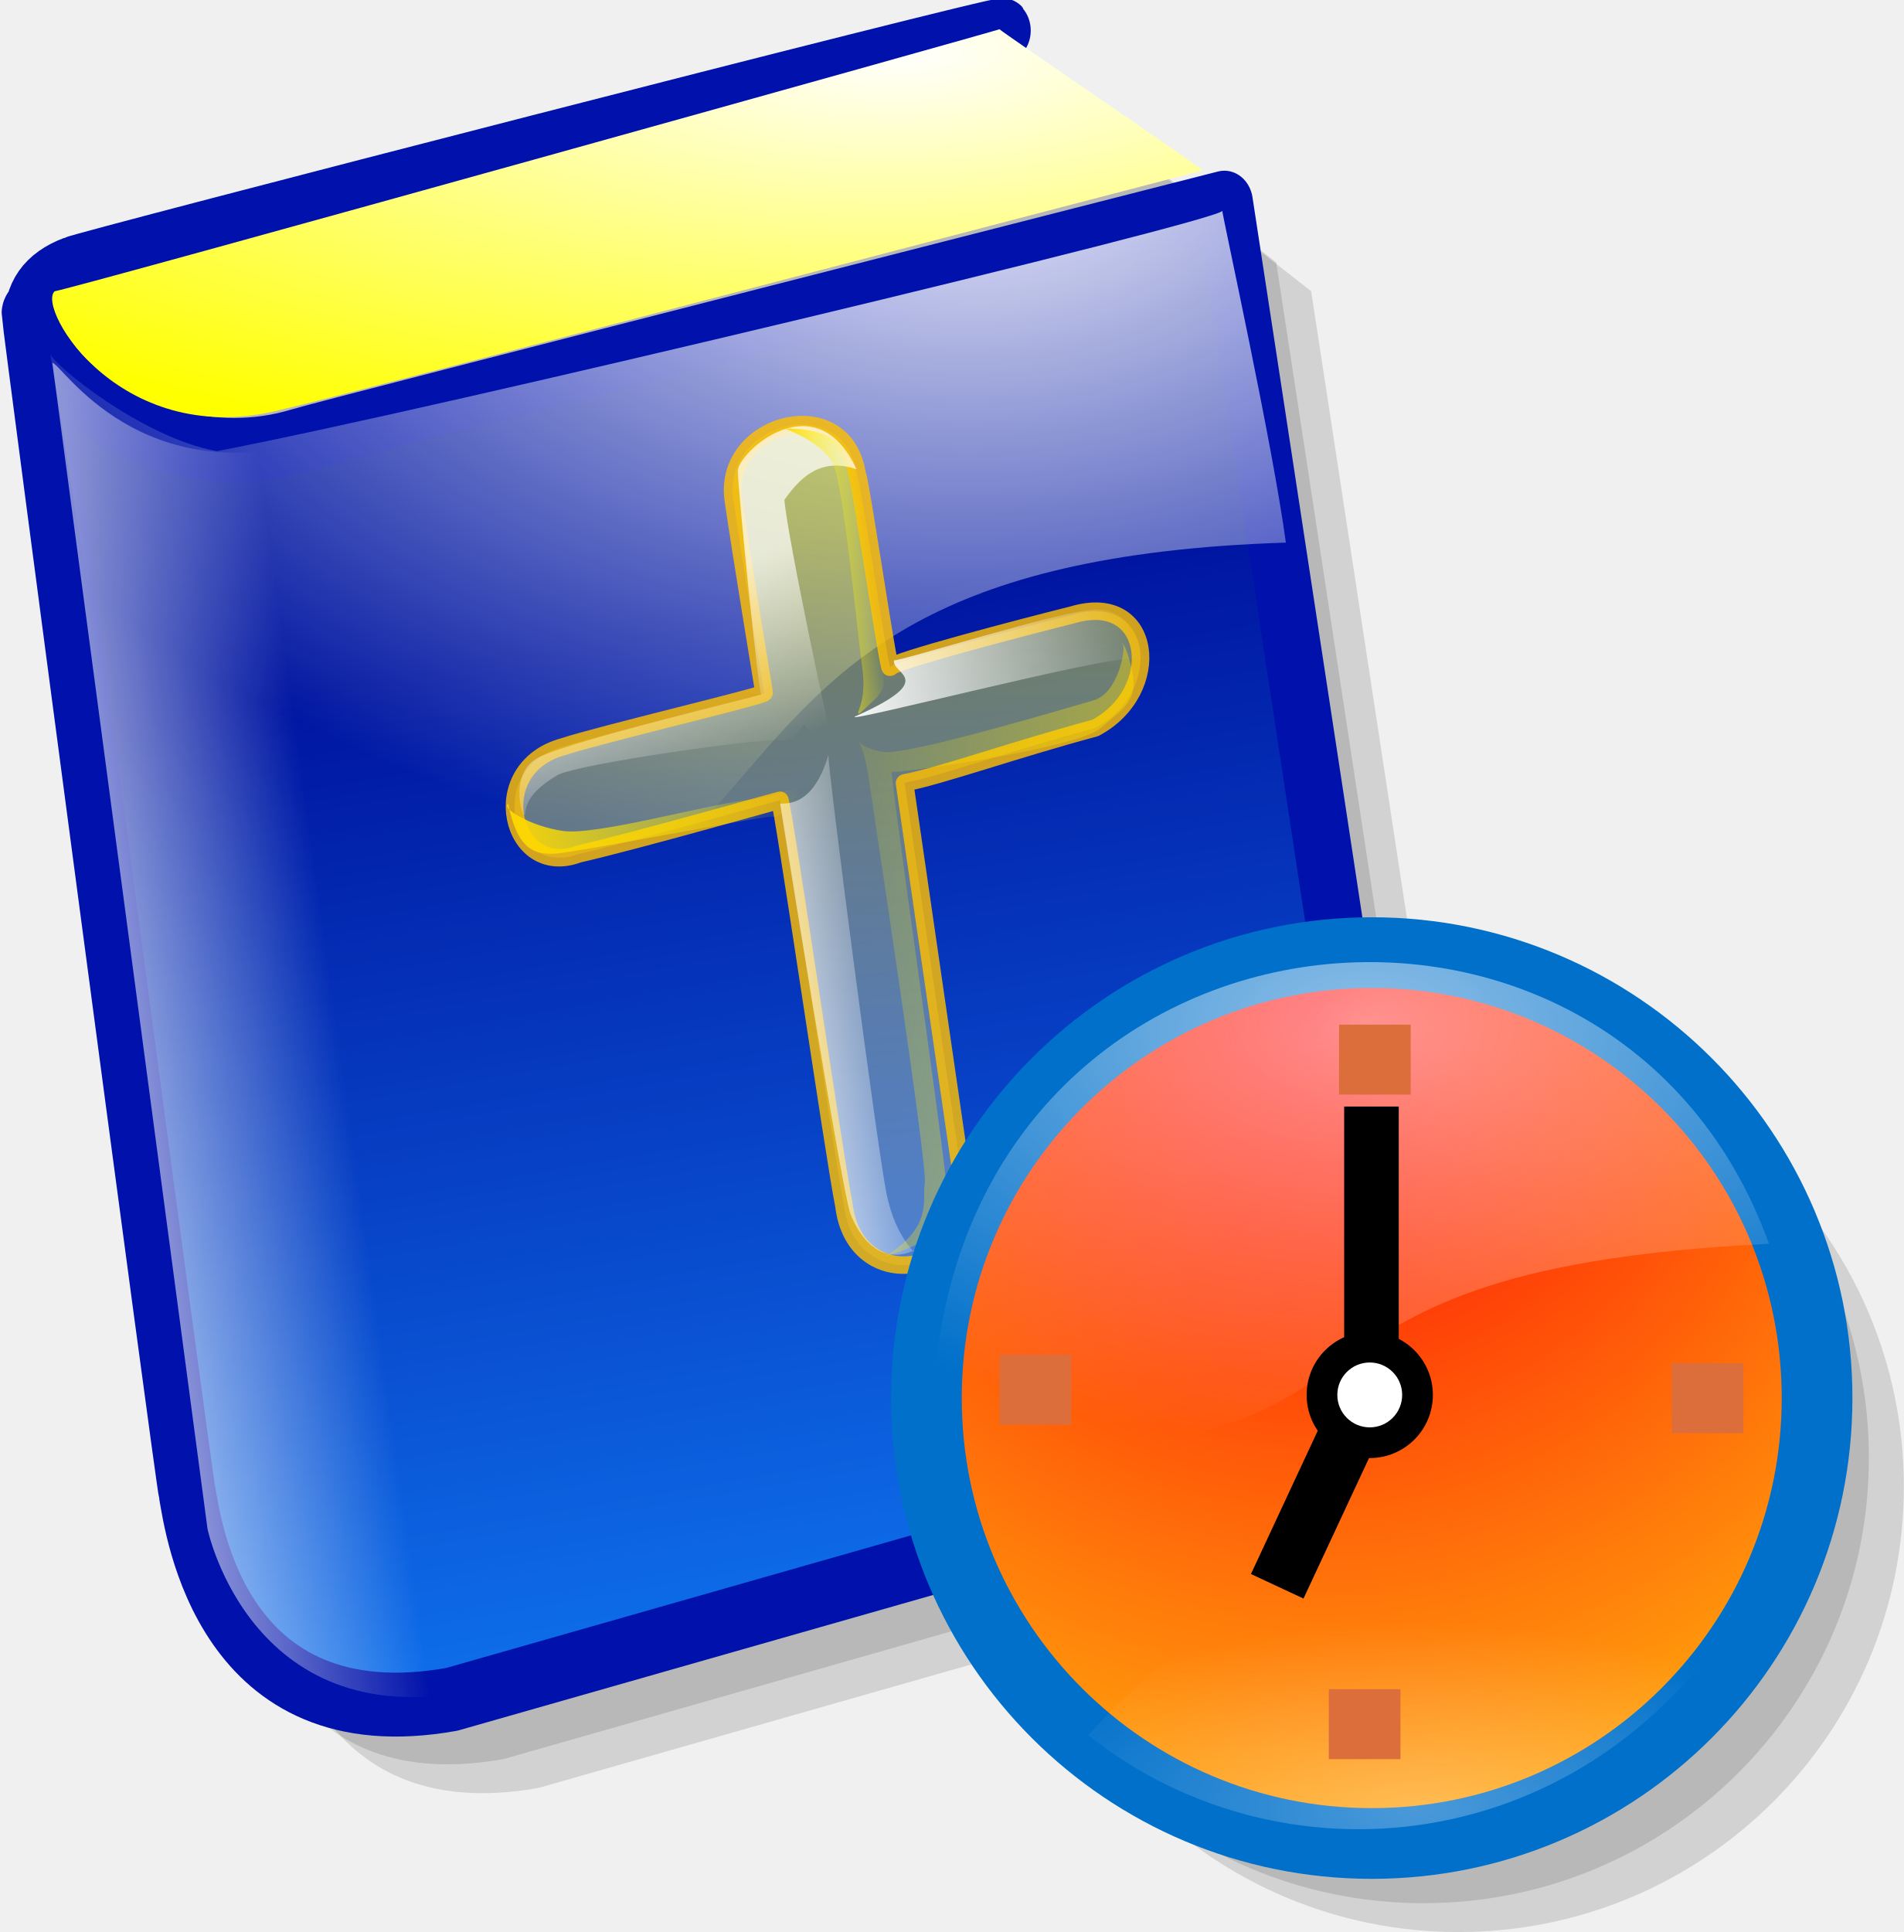
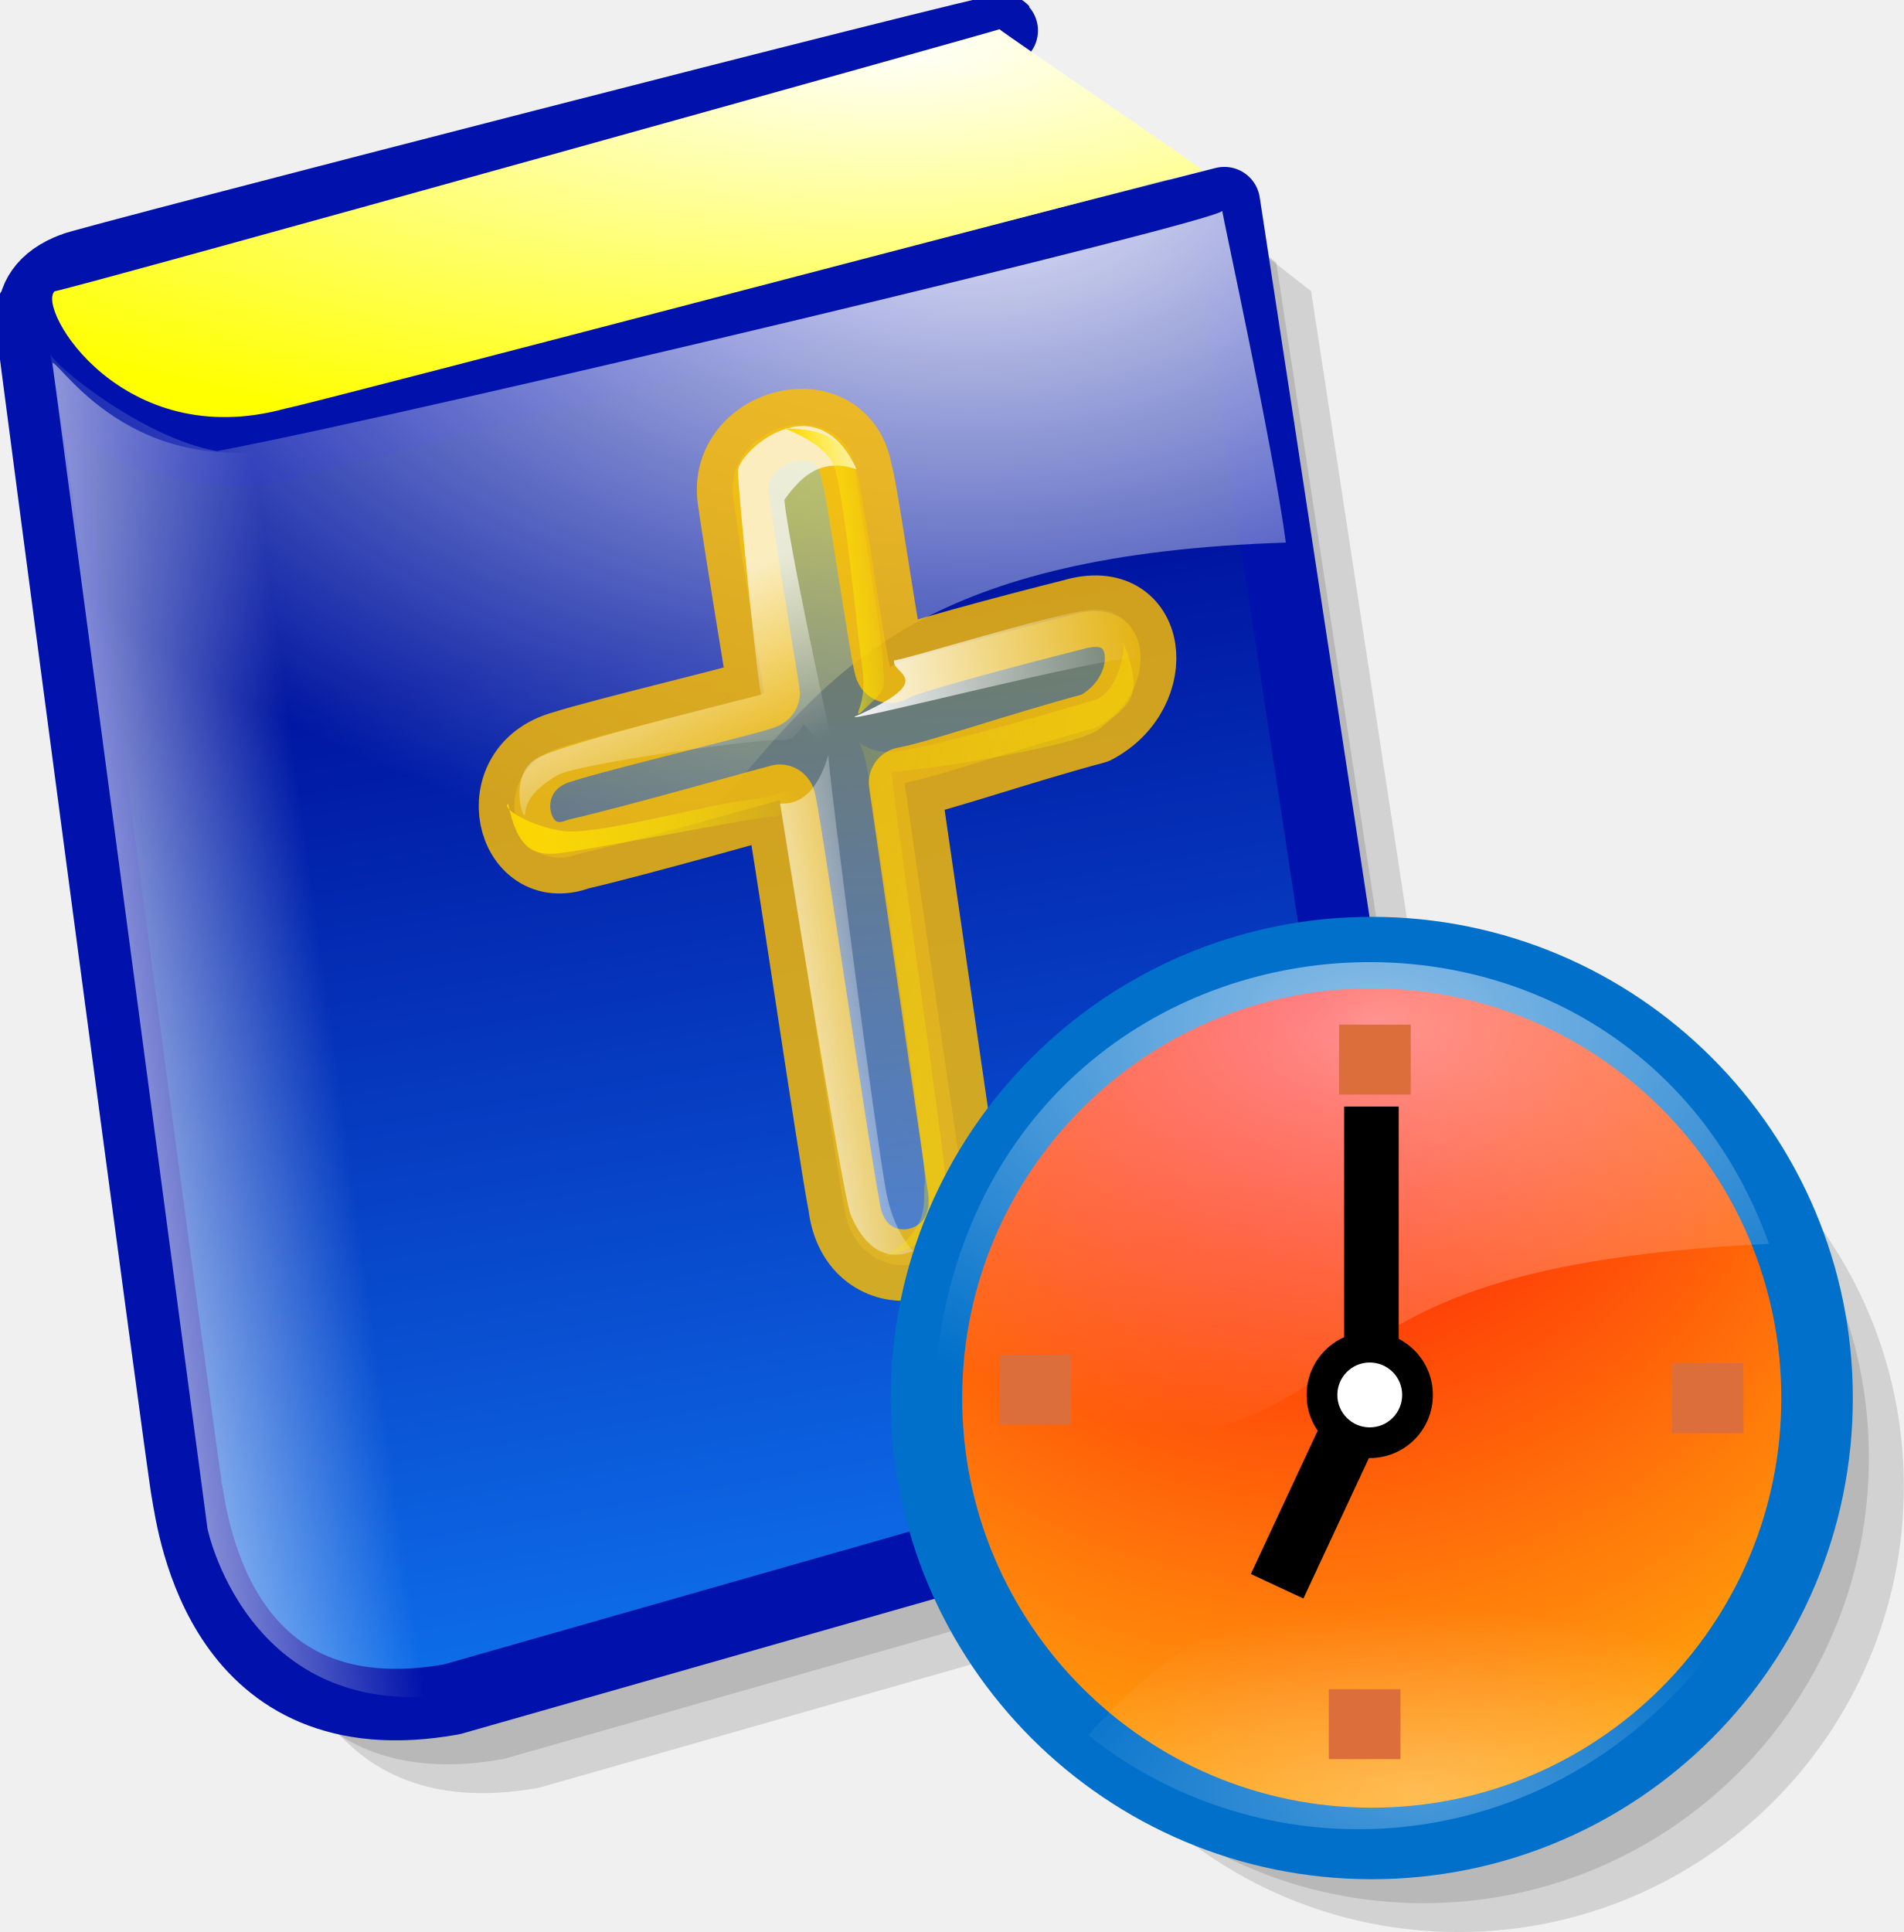
- <svg xmlns="http://www.w3.org/2000/svg" width="53.243" version="1.0" height="54.025" baseProfile="tiny" id="svg6292">
-   <defs id="defs6294">
-     <linearGradient id="linearGradient115">
-       <stop offset="0" style="stop-color:#ffffff;stop-opacity:0.471;" id="stop116" />
-       <stop offset="1" style="stop-color:#ffffff;stop-opacity:0;" id="stop117" />
-     </linearGradient>
-     <radialGradient fx="226.249" fy="791.978" cx="226.249" cy="791.978" gradientTransform="scale(1.533972,0.6519025)" id="radialGradient460" r="149.545" gradientUnits="userSpaceOnUse">
-       <stop offset="0" style="stop-color:#ffffff;stop-opacity:0.471;" id="stop116" />
-       <stop offset="1" style="stop-color:#ffffff;stop-opacity:0;" id="stop117" />
-     </radialGradient>
-     <linearGradient id="linearGradient107">
-       <stop offset="0" style="stop-color:#ffffff;stop-opacity:1;" id="stop108" />
-       <stop offset="1" style="stop-color:#ffffff;stop-opacity:0;" id="stop109" />
-     </linearGradient>
-     <radialGradient fx="245.249" fy="135.335" cx="245.249" cy="135.335" gradientTransform="scale(1.303415,0.7672151)" id="radialGradient110" r="287.967" gradientUnits="userSpaceOnUse">
-       <stop offset="0" style="stop-color:#ffffff;stop-opacity:1;" id="stop108" />
-       <stop offset="1" style="stop-color:#ffffff;stop-opacity:0;" id="stop109" />
-     </radialGradient>
-     <linearGradient id="linearGradient119">
-       <stop offset="0" style="stop-color:#ff0005;stop-opacity:1;" id="stop120" />
-       <stop offset="1" style="stop-color:#ffa50c;stop-opacity:1;" id="stop121" />
-     </linearGradient>
-     <radialGradient fx="289.5" fy="97.412" cx="289.5" cy="97.412" id="radialGradient459" r="432.913" gradientUnits="userSpaceOnUse">
-       <stop offset="0" style="stop-color:#ff0005;stop-opacity:1;" id="stop120" />
-       <stop offset="1" style="stop-color:#ffa50c;stop-opacity:1;" id="stop121" />
-     </radialGradient>
-     <linearGradient gradientTransform="scale(0.4664308,2.143941)" id="linearGradient191" y1="34.641" x1="587.669" y2="34.641" x2="634.463" gradientUnits="userSpaceOnUse">
-       <stop offset="0" style="stop-color:#ffd800;stop-opacity:0.945;" id="stop187" />
-       <stop offset="1" style="stop-color:#ffff00;stop-opacity:0;" id="stop188" />
-     </linearGradient>
-     <linearGradient gradientTransform="scale(2.176942,0.45936)" id="linearGradient185" y1="302.431" x1="76.066" y2="302.431" x2="121.144" gradientUnits="userSpaceOnUse">
-       <stop offset="0" style="stop-color:#ffd800;stop-opacity:0.945;" id="stop187" />
-       <stop offset="1" style="stop-color:#ffff00;stop-opacity:0;" id="stop188" />
-     </linearGradient>
-     <linearGradient id="linearGradient186">
-       <stop offset="0" style="stop-color:#ffd800;stop-opacity:0.945;" id="stop187" />
-       <stop offset="1" style="stop-color:#ffff00;stop-opacity:0;" id="stop188" />
-     </linearGradient>
-     <linearGradient gradientTransform="scale(0.7605544,1.31483)" id="linearGradient184" y1="205.112" x1="481.63" y2="100.254" x2="331.172" gradientUnits="userSpaceOnUse">
-       <stop offset="0" style="stop-color:#ffd800;stop-opacity:0.945;" id="stop187" />
-       <stop offset="1" style="stop-color:#ffff00;stop-opacity:0;" id="stop188" />
-     </linearGradient>
-     <linearGradient gradientTransform="scale(0.3922365,2.549482)" id="linearGradient182" y1="104.073" x1="588.725" y2="83.097" x2="743.795" gradientUnits="userSpaceOnUse">
-       <stop offset="0" style="stop-color:#ffffff;stop-opacity:0.945;" id="stop166" />
-       <stop offset="1" style="stop-color:#ffffff;stop-opacity:0;" id="stop167" />
-     </linearGradient>
-     <linearGradient gradientTransform="scale(2.140043,0.4672804)" id="linearGradient180" y1="247.666" x1="132.34" y2="247.666" x2="178.985" gradientUnits="userSpaceOnUse">
-       <stop offset="0" style="stop-color:#ffffff;stop-opacity:0.945;" id="stop166" />
-       <stop offset="1" style="stop-color:#ffffff;stop-opacity:0;" id="stop167" />
-     </linearGradient>
-     <linearGradient gradientTransform="scale(1.060374,0.9430632)" id="linearGradient171" y1="74.101" x1="218.21" y2="137.247" x2="237.867" gradientUnits="userSpaceOnUse">
-       <stop offset="0" style="stop-color:#ffffff;stop-opacity:0.945;" id="stop166" />
-       <stop offset="1" style="stop-color:#ffffff;stop-opacity:0;" id="stop167" />
-     </linearGradient>
-     <linearGradient id="linearGradient357">
-       <stop offset="0" style="stop-color:#ffff00;stop-opacity:0.855;" id="stop358" />
-       <stop offset="1" style="stop-color:#ffffc8;stop-opacity:0.514;" id="stop359" />
-     </linearGradient>
-     <linearGradient gradientTransform="scale(0.8669845,1.153423)" id="linearGradient356" y1="112.621" x1="339.618" y2="322.095" x2="310.798" gradientUnits="userSpaceOnUse">
-       <stop offset="0" style="stop-color:#ffff00;stop-opacity:0.855;" id="stop358" />
-       <stop offset="1" style="stop-color:#ffffc8;stop-opacity:0.514;" id="stop359" />
-     </linearGradient>
-     <linearGradient gradientTransform="scale(0.5677477,1.761346)" id="linearGradient159" y1="160.717" x1="293.828" y2="114.585" x2="401.177" gradientUnits="userSpaceOnUse">
-       <stop offset="0" style="stop-color:#ffffff;stop-opacity:0.945;" id="stop166" />
-       <stop offset="1" style="stop-color:#ffffff;stop-opacity:0;" id="stop167" />
-     </linearGradient>
-     <linearGradient id="linearGradient165">
-       <stop offset="0" style="stop-color:#ffffff;stop-opacity:0.945;" id="stop166" />
-       <stop offset="1" style="stop-color:#ffffff;stop-opacity:0;" id="stop167" />
-     </linearGradient>
-     <radialGradient fx="301.426" fy="156.294" cx="301.426" cy="156.294" gradientTransform="scale(1.294083,0.7727478)" id="radialGradient164" r="192.465" gradientUnits="userSpaceOnUse">
-       <stop offset="0" style="stop-color:#ffffff;stop-opacity:0.945;" id="stop166" />
-       <stop offset="1" style="stop-color:#ffffff;stop-opacity:0;" id="stop167" />
-     </radialGradient>
-     <linearGradient id="linearGradient160">
-       <stop offset="0" style="stop-color:#ffffff;stop-opacity:1;" id="stop161" />
-       <stop offset="1" style="stop-color:#ffff00;stop-opacity:1;" id="stop162" />
-     </linearGradient>
-     <radialGradient fx="236.028" fy="192.582" cx="236.028" cy="192.582" gradientTransform="scale(1.822971,0.548555)" id="radialGradient118" r="198.189" gradientUnits="userSpaceOnUse">
-       <stop offset="0" style="stop-color:#ffffff;stop-opacity:1;" id="stop161" />
-       <stop offset="1" style="stop-color:#ffff00;stop-opacity:1;" id="stop162" />
-     </radialGradient>
-     <linearGradient id="linearGradient156">
-       <stop offset="0" style="stop-color:#0015a1;stop-opacity:1;" id="stop157" />
-       <stop offset="1" style="stop-color:#0e6eea;stop-opacity:1;" id="stop158" />
-     </linearGradient>
-     <linearGradient gradientTransform="scale(0.9620497,1.039447)" id="linearGradient155" y1="237.527" x1="428.362" y2="485.447" x2="464.268" gradientUnits="userSpaceOnUse">
-       <stop offset="0" style="stop-color:#0015a1;stop-opacity:1;" id="stop157" />
-       <stop offset="1" style="stop-color:#0e6eea;stop-opacity:1;" id="stop158" />
-     </linearGradient>
-     <linearGradient gradientTransform="scale(0.9620497,1.039447)" id="linearGradient6439" y1="237.527" x1="428.362" y2="485.447" gradientUnits="userSpaceOnUse" x2="464.268">
-       <stop offset="0" style="stop-color:#0015a1;stop-opacity:1;" id="stop157" />
-       <stop offset="1" style="stop-color:#0e6eea;stop-opacity:1;" id="stop158" />
-     </linearGradient>
-     <radialGradient fx="236.028" fy="192.582" cx="236.028" cy="192.582" gradientTransform="scale(1.822971,0.548555)" id="radialGradient6441" r="198.189" gradientUnits="userSpaceOnUse">
-       <stop offset="0" style="stop-color:#ffffff;stop-opacity:1;" id="stop161" />
-       <stop offset="1" style="stop-color:#ffff00;stop-opacity:1;" id="stop162" />
-     </radialGradient>
-     <radialGradient fx="301.426" fy="156.294" cx="301.426" cy="156.294" gradientTransform="scale(1.294083,0.7727478)" id="radialGradient6443" r="192.465" gradientUnits="userSpaceOnUse">
-       <stop offset="0" style="stop-color:#ffffff;stop-opacity:0.945;" id="stop166" />
-       <stop offset="1" style="stop-color:#ffffff;stop-opacity:0;" id="stop167" />
-     </radialGradient>
-     <linearGradient gradientTransform="scale(0.5677477,1.761346)" id="linearGradient6445" y1="160.717" x1="293.828" y2="114.585" gradientUnits="userSpaceOnUse" x2="401.177">
-       <stop offset="0" style="stop-color:#ffffff;stop-opacity:0.945;" id="stop166" />
-       <stop offset="1" style="stop-color:#ffffff;stop-opacity:0;" id="stop167" />
-     </linearGradient>
-     <linearGradient gradientTransform="scale(0.8669845,1.153423)" id="linearGradient6447" y1="112.621" x1="339.618" y2="322.095" gradientUnits="userSpaceOnUse" x2="310.798">
-       <stop offset="0" style="stop-color:#ffff00;stop-opacity:0.855;" id="stop358" />
-       <stop offset="1" style="stop-color:#ffffc8;stop-opacity:0.514;" id="stop359" />
-     </linearGradient>
-     <linearGradient gradientTransform="scale(1.060374,0.9430632)" id="linearGradient6449" y1="74.101" x1="218.21" y2="137.247" gradientUnits="userSpaceOnUse" x2="237.867">
-       <stop offset="0" style="stop-color:#ffffff;stop-opacity:0.945;" id="stop166" />
-       <stop offset="1" style="stop-color:#ffffff;stop-opacity:0;" id="stop167" />
-     </linearGradient>
-     <linearGradient gradientTransform="scale(2.140043,0.4672804)" id="linearGradient6451" y1="247.666" x1="132.34" y2="247.666" gradientUnits="userSpaceOnUse" x2="178.985">
-       <stop offset="0" style="stop-color:#ffffff;stop-opacity:0.945;" id="stop166" />
-       <stop offset="1" style="stop-color:#ffffff;stop-opacity:0;" id="stop167" />
-     </linearGradient>
-     <linearGradient gradientTransform="scale(0.3922365,2.549482)" id="linearGradient6453" y1="104.073" x1="588.725" y2="83.097" gradientUnits="userSpaceOnUse" x2="743.795">
-       <stop offset="0" style="stop-color:#ffffff;stop-opacity:0.945;" id="stop166" />
-       <stop offset="1" style="stop-color:#ffffff;stop-opacity:0;" id="stop167" />
-     </linearGradient>
-     <linearGradient gradientTransform="scale(0.7605544,1.31483)" id="linearGradient6455" y1="205.112" x1="481.63" y2="100.254" gradientUnits="userSpaceOnUse" x2="331.172">
-       <stop offset="0" style="stop-color:#ffd800;stop-opacity:0.945;" id="stop187" />
-       <stop offset="1" style="stop-color:#ffff00;stop-opacity:0;" id="stop188" />
-     </linearGradient>
-     <linearGradient gradientTransform="scale(2.176942,0.45936)" id="linearGradient6457" y1="302.431" x1="76.066" y2="302.431" gradientUnits="userSpaceOnUse" x2="121.144">
-       <stop offset="0" style="stop-color:#ffd800;stop-opacity:0.945;" id="stop187" />
-       <stop offset="1" style="stop-color:#ffff00;stop-opacity:0;" id="stop188" />
-     </linearGradient>
-     <linearGradient gradientTransform="scale(0.4664308,2.143941)" id="linearGradient6459" y1="34.641" x1="587.669" y2="34.641" gradientUnits="userSpaceOnUse" x2="634.463">
-       <stop offset="0" style="stop-color:#ffd800;stop-opacity:0.945;" id="stop187" />
-       <stop offset="1" style="stop-color:#ffff00;stop-opacity:0;" id="stop188" />
-     </linearGradient>
-     <radialGradient fx="289.5" fy="97.412" cx="289.5" cy="97.412" id="radialGradient6461" r="432.913" gradientUnits="userSpaceOnUse">
-       <stop offset="0" style="stop-color:#ff0005;stop-opacity:1;" id="stop120" />
-       <stop offset="1" style="stop-color:#ffa50c;stop-opacity:1;" id="stop121" />
-     </radialGradient>
-     <radialGradient fx="245.249" fy="135.335" cx="245.249" cy="135.335" gradientTransform="scale(1.303415,0.7672151)" id="radialGradient6463" r="287.967" gradientUnits="userSpaceOnUse">
-       <stop offset="0" style="stop-color:#ffffff;stop-opacity:1;" id="stop108" />
-       <stop offset="1" style="stop-color:#ffffff;stop-opacity:0;" id="stop109" />
-     </radialGradient>
-     <radialGradient fx="226.249" fy="791.978" cx="226.249" cy="791.978" gradientTransform="scale(1.533972,0.6519025)" id="radialGradient6465" r="149.545" gradientUnits="userSpaceOnUse">
-       <stop offset="0" style="stop-color:#ffffff;stop-opacity:0.471;" id="stop116" />
-       <stop offset="1" style="stop-color:#ffffff;stop-opacity:0;" id="stop117" />
-     </radialGradient>
-   </defs>
-   <g id="layer1" transform="translate(-292.9567,-207.7985)">
-     <g id="g1765" transform="translate(0.5129187,-148.5092)">
-       <g id="g1682" transform="translate(-2.059937,-1.667557)">
-         <path style="font-size:12px;fill-opacity:0.125;fill-rule:evenodd;stroke-width:16.544;stroke-linejoin:round" id="path1556" d="M 460.715,99.107 C 459.822,98.214 525,143.75 525,143.75 C 525,143.75 579.465,460.714 578.572,460.714 C 577.679,460.714 300.893,531.25 300.893,531.25 C 233.929,541.964 225.893,486.607 224.108,477.678 C 223.215,475 178.571,174.106 178.572,172.321 C 180.357,163.393 461.607,100 460.715,99.107 z " transform="matrix(9.640337e-2,0,0,0.108005,279.5815,349.786)" />
-         <rect width="0.501" x="361.279" y="372.39" height="0" style="font-size:12px;fill-opacity:0.125;fill-rule:evenodd;stroke-width:1pt" id="rect1568" transform="matrix(0.898939,0,0,0.898939,90.1048,-7.26029)" />
-         <rect width="0.501" x="295.089" y="373.02" height="0" style="font-size:12px;fill-opacity:0.125;fill-rule:evenodd;stroke-width:1pt" id="rect1569" transform="matrix(0.898939,0,0,0.898939,90.1048,-7.26029)" />
-         <rect width="0.501" x="362.54" y="565.919" height="0" style="font-size:12px;fill-opacity:0.125;fill-rule:evenodd;stroke-width:1pt" id="rect1570" transform="matrix(0.898939,0,0,0.898939,90.1048,-7.26029)" />
-         <rect width="0.501" x="293.828" y="567.179" height="0" style="font-size:12px;fill-opacity:0.125;fill-rule:evenodd;stroke-width:1pt" id="rect1571" transform="matrix(0.898939,0,0,0.898939,90.1048,-7.26029)" />
-         <rect width="0.501" x="229.528" y="373.02" height="0" style="font-size:12px;fill-opacity:0.125;fill-rule:evenodd;stroke-width:1pt" id="rect1572" transform="matrix(0.898939,0,0,0.898939,90.1048,-7.26029)" />
-         <path style="font-size:12px;fill-opacity:0.125;fill-rule:evenodd;stroke-width:37" id="path1574" d="M 551.786 301.786  C 551.803 430.5 447.464 534.852 318.75 534.852 C 190.036 534.852 85.697 430.5 85.714 301.786 C 85.697 173.072 190.036 68.719 318.75 68.719 C 447.464 68.719 551.803 173.072 551.786 301.786 z" transform="matrix(5.34422e-2,0,0,5.344245e-2,317.2796,382.611)" />
-       </g>
-       <g id="g1724" transform="translate(-1.081963,-0.860825)">
-         <path style="font-size:12px;fill-opacity:0.125;fill-rule:evenodd;stroke-width:16.544;stroke-linejoin:round" id="path1725" d="M 460.715,99.107 C 459.822,98.214 525,143.75 525,143.75 C 525,143.75 579.465,460.714 578.572,460.714 C 577.679,460.714 300.893,531.25 300.893,531.25 C 233.929,541.964 225.893,486.607 224.108,477.678 C 223.215,475 178.571,174.106 178.572,172.321 C 180.357,163.393 461.607,100 460.715,99.107 z " transform="matrix(9.640337e-2,0,0,0.108005,279.5815,349.786)" />
-         <rect width="0.501" x="361.279" y="372.39" height="0" style="font-size:12px;fill-opacity:0.125;fill-rule:evenodd;stroke-width:1pt" id="rect1726" transform="matrix(0.898939,0,0,0.898939,90.1048,-7.26029)" />
-         <rect width="0.501" x="295.089" y="373.02" height="0" style="font-size:12px;fill-opacity:0.125;fill-rule:evenodd;stroke-width:1pt" id="rect1727" transform="matrix(0.898939,0,0,0.898939,90.1048,-7.26029)" />
-         <rect width="0.501" x="362.54" y="565.919" height="0" style="font-size:12px;fill-opacity:0.125;fill-rule:evenodd;stroke-width:1pt" id="rect1728" transform="matrix(0.898939,0,0,0.898939,90.1048,-7.26029)" />
-         <rect width="0.501" x="293.828" y="567.179" height="0" style="font-size:12px;fill-opacity:0.125;fill-rule:evenodd;stroke-width:1pt" id="rect1729" transform="matrix(0.898939,0,0,0.898939,90.1048,-7.26029)" />
-         <rect width="0.501" x="229.528" y="373.02" height="0" style="font-size:12px;fill-opacity:0.125;fill-rule:evenodd;stroke-width:1pt" id="rect1730" transform="matrix(0.898939,0,0,0.898939,90.1048,-7.26029)" />
-         <path style="font-size:12px;fill-opacity:0.125;fill-rule:evenodd;stroke-width:37" id="path1731" d="M 551.786 301.786  C 551.803 430.5 447.464 534.852 318.75 534.852 C 190.036 534.852 85.697 430.5 85.714 301.786 C 85.697 173.072 190.036 68.719 318.75 68.719 C 447.464 68.719 551.803 173.072 551.786 301.786 z" transform="matrix(5.34422e-2,0,0,5.344245e-2,317.2796,382.611)" />
-       </g>
-       <g style="font-size:12px" id="g1692" transform="translate(-203.0237,9.991875)">
-         <g style="font-size:12px" id="g1693" transform="matrix(0.898939,0,0,0.898939,231.3745,35.08179)">
-           <g style="font-size:12px" id="g1694" transform="matrix(0.226616,0,0,0.226616,254.0524,324.7195)">
-             <path style="fill:url(#linearGradient6439);fill-opacity:1;fill-rule:evenodd;stroke:#0012ab;stroke-width:16.544;stroke-linecap:butt;stroke-linejoin:round;stroke-dasharray:none;stroke-opacity:1" id="path1695" d="M 460.715,99.107 C 459.822,98.214 191.964,159.821 191.071,160.714 C 156.251,172.322 206.251,218.75 256.249,205.357 C 266.071,202.678 525,143.75 525,143.75 C 525,143.75 579.465,460.714 578.572,460.714 C 577.679,460.714 300.893,531.25 300.893,531.25 C 233.929,541.964 225.893,486.607 224.108,477.678 C 223.215,475 178.571,174.106 178.572,172.321 C 180.357,163.393 461.607,100 460.715,99.107 z " transform="matrix(0.473229,0,0,0.530179,94.959,46.4969)" />
-             <path style="fill:url(#radialGradient6441);fill-opacity:1;fill-rule:evenodd;stroke:none;stroke-width:1pt;stroke-linecap:butt;stroke-linejoin:miter;stroke-opacity:1" id="path1696" d="M 460.715,100 C 461.607,100.893 520.536,136.607 519.643,136.607 C 518.75,136.607 259.821,197.321 253.571,198.214 C 206.25,209.821 181.25,172.321 186.607,167.857 C 196.429,166.071 461.607,100 460.715,100 z " transform="matrix(0.473229,0,0,0.530179,94.5089,45.8857)" />
-             <path style="fill:url(#radialGradient6443);fill-opacity:1;fill-rule:evenodd;stroke:none;stroke-width:1pt;stroke-linecap:butt;stroke-linejoin:miter;stroke-opacity:1" id="path1697" d="M 447.322,136.607 C 447.322,137.5 458.685,183.6 461.608,203.166 C 301.874,207.7 378.099,292.863 207.791,302.42 C 200.649,261.348 183.929,163.393 183.929,165.178 C 183.929,166.964 204.465,182.143 221.429,184.821 C 268.751,176.785 448.215,138.393 447.322,136.607 z " transform="matrix(0.610964,0,0,0.684486,69.8172,30.3121)" />
-             <path style="fill:url(#linearGradient6445);fill-opacity:1;fill-rule:evenodd;stroke:none;stroke-width:1pt;stroke-linecap:butt;stroke-linejoin:miter;stroke-opacity:1" id="path1698" d="M 183.929,166.071 C 183.929,166.071 215.179,400.893 215.179,400.893 C 215.179,400.893 224.108,443.749 270.536,433.036 C 267.857,426.786 239.286,181.25 238.393,181.25 C 201.786,192.857 185.714,166.071 183.929,166.071 z " transform="matrix(0.681684,0,0,0.681684,57.1263,31.4825)" />
-           </g>
-           <g style="font-size:12px" id="g1699" transform="matrix(0.285025,1.188954e-2,-6.476187e-3,0.284631,239.7883,280.0725)">
-             <path style="font-size:12px;fill:url(#linearGradient6447);fill-opacity:0.537;fill-rule:evenodd;stroke:#febf00;stroke-width:5.875;stroke-linecap:round;stroke-linejoin:round;stroke-opacity:0.817" id="path1700" d="M 258.036,112.5 C 258.036,132.143 258.929,177.679 258.929,178.572 C 258.929,179.464 202.643,182.45 190.143,184.236 C 162.895,186.622 166.602,225.185 190.143,220.843 C 209.786,219.95 258.036,215.178 258.929,215.178 C 259.822,215.178 259.821,338.392 260.714,353.571 C 259.822,384.821 300.893,385.714 300.893,355.357 C 300.893,331.25 300.893,226.785 300.893,216.964 C 312.5,216.964 338.995,212.592 366.331,210.304 C 390.765,202.389 391.862,168.272 364.313,171.318 C 346.224,172.511 302.679,175.893 301.786,177.678 C 300.893,179.464 300.893,111.607 300,111.607 C 300,83.035 258.036,85.714 258.036,112.5 z " transform="matrix(0.321131,-7.24356e-2,5.36828e-2,0.317997,186.839,258.437)" />
-             <path style="font-size:12px;fill:url(#linearGradient6449);fill-opacity:0.768;fill-rule:evenodd;stroke-width:1pt" id="path1701" d="M 296.518,38.738 C 286.052,33.107 278.639,36.764 271.063,44.614 C 270.17,55.328 274.85,130.269 275.743,133.84 C 276.636,137.412 266.618,121.182 266.618,121.182 C 266.618,121.182 262.438,126.91 257.974,125.123 C 253.509,123.337 189.286,120.535 182.143,123.214 C 175,125.893 170.536,129.464 169.643,133.928 C 168.75,138.393 165.179,119.643 176.786,116.071 C 188.393,112.5 254.854,108.649 253.962,108.649 C 253.07,108.649 256.06,38.348 256.953,32.098 C 257.846,25.848 287.28,6.657 296.518,38.738 z " transform="matrix(0.317797,-7.16837e-2,5.31257e-2,0.314696,192.799,280.673)" />
-             <path style="font-size:12px;fill:url(#linearGradient6451);fill-rule:evenodd;stroke-width:1pt" id="path1702" d="M 299.107,109.821 C 297.322,114.285 313.614,118.812 283.371,126.326 C 278.907,128.111 370.326,121.283 378.361,123.962 C 386.397,126.64 381.094,121.228 383.036,124.107 C 379.854,114.732 379.118,106.897 368.404,105.111 C 357.69,103.325 300,110.714 299.107,109.821 z " transform="matrix(0.317797,-7.16837e-2,5.31257e-2,0.314696,192.779,279.183)" />
-             <path style="font-size:12px;fill:url(#linearGradient6453);fill-rule:evenodd;stroke-width:1pt" id="path1703" d="M 272.94,137.252 C 264.471,155.852 254.464,150 254.464,150.893 C 254.464,151.785 256.25,284.821 258.036,292.857 C 259.822,300.893 265.426,312.747 278.359,308.805 C 284.609,310.591 278.881,311.545 278.881,311.545 C 278.881,311.545 271.924,304.464 271.031,288.393 C 270.138,272.321 272.047,139.038 272.94,137.252 z " transform="matrix(0.317797,-7.16837e-2,5.31257e-2,0.314696,192.718,279.279)" />
-             <path style="font-size:12px;fill:url(#linearGradient6455);fill-opacity:0.537;fill-rule:evenodd;stroke-width:1pt" id="path1704" d="M 271.429,312.5 C 291.072,309.821 294.643,306.25 295.536,290.178 C 296.429,274.107 296.429,149.107 297.322,150 C 298.214,150.893 359.822,153.571 368.75,148.214 C 377.679,142.857 383.036,141.071 382.143,130.357 C 381.25,119.643 379.465,120.535 380.357,121.428 C 381.25,122.321 376.786,137.5 367.857,138.393 C 358.929,139.285 303.572,145.535 295.536,142.857 C 287.5,140.178 286.607,135.714 287.5,137.5 C 288.393,139.285 289.286,142.857 289.286,150.893 C 289.286,158.928 290.179,284.821 288.393,290.178 C 286.607,295.536 289.286,305.357 271.429,312.5 z " transform="matrix(0.317797,-7.16837e-2,5.31257e-2,0.314696,191.249,278.594)" />
-             <path style="font-size:12px;fill:url(#linearGradient6457);fill-rule:evenodd;stroke-width:1pt" id="path1705" d="M 166.072,128.571 C 166.964,144.643 172.322,147.321 179.464,148.214 C 186.607,149.107 252.679,148.214 253.572,149.107 C 254.464,150 261.607,147.321 263.393,142.857 C 265.179,138.393 259.822,142.857 245.536,141.964 C 231.25,141.071 193.75,144.643 183.036,141.071 C 172.322,137.5 163.393,129.464 166.072,128.571 z " transform="matrix(0.317797,-7.16837e-2,5.31257e-2,0.314696,192.332,281.177)" />
-             <path style="font-size:12px;fill:url(#linearGradient6459);fill-rule:evenodd;stroke-width:1pt" id="path1706" d="M 274.107,24.107 C 296.429,27.678 295.536,41.964 295.536,47.321 C 295.536,52.678 296.429,104.464 295.536,108.928 C 294.643,113.393 296.429,116.964 291.072,120.535 C 285.714,124.107 284.822,125 284.822,124.107 C 284.822,123.214 288.393,119.642 288.393,108.928 C 288.393,98.214 291.072,45.535 288.393,38.392 C 285.714,31.25 275.893,25 274.107,24.107 z " transform="matrix(0.317797,-7.16837e-2,5.31257e-2,0.314696,192.769,279.58)" />
-           </g>
-           <rect width="0.501" x="361.279" y="372.39" height="0" style="font-size:12px;fill:#808080;fill-rule:evenodd;stroke-width:1pt" id="rect1707" transform="translate(64.7935,-61.92985)" />
-           <rect width="0.501" x="295.089" y="373.02" height="0" style="font-size:12px;fill:#808080;fill-rule:evenodd;stroke-width:1pt" id="rect1708" transform="translate(64.7935,-61.92985)" />
-           <rect width="0.501" x="362.54" y="565.919" height="0" style="font-size:12px;fill:#808080;fill-rule:evenodd;stroke-width:1pt" id="rect1709" transform="translate(64.7935,-61.92985)" />
-           <rect width="0.501" x="293.828" y="567.179" height="0" style="font-size:12px;fill:#808080;fill-rule:evenodd;stroke-width:1pt" id="rect1710" transform="translate(64.7935,-61.92985)" />
-           <rect width="0.501" x="229.528" y="373.02" height="0" style="font-size:12px;fill:#808080;fill-rule:evenodd;stroke-width:1pt" id="rect1711" transform="translate(64.7935,-61.92985)" />
-         </g>
-         <g style="font-size:12px" id="g1712" transform="matrix(0.248867,0,0,0.248867,432.4957,299.1544)">
-           <path style="font-size:12px;fill:url(#radialGradient6461);fill-rule:evenodd;stroke:#0070ca;stroke-width:37" id="path1713" d="M 551.786 301.786  C 551.803 430.5 447.464 534.852 318.75 534.852 C 190.036 534.852 85.697 430.5 85.714 301.786 C 85.697 173.072 190.036 68.719 318.75 68.719 C 447.464 68.719 551.803 173.072 551.786 301.786 z" transform="matrix(0.214742,0,0,0.214743,338.731,281.787)" />
-           <path style="font-size:12px;fill:url(#radialGradient6463);fill-opacity:0.555;fill-rule:evenodd;stroke-width:1pt" id="path1714" d="M 530.357,217.857 C 446.429,-15.179 82.143,33.036 92.857,327.679 C 366.964,335.714 237.499,232.144 530.357,217.857 z " transform="matrix(0.214742,0,0,0.214743,337.932,282.477)" />
-           <path style="font-size:12px;fill:url(#radialGradient6465);fill-opacity:0.616;fill-rule:evenodd;stroke-width:1pt" id="path1715" d="M 524.107,400 C 445.536,541.072 280.357,560.715 175.893,477.679 C 318.75,316.964 524.107,400.893 524.107,400 z " transform="matrix(0.214742,0,0,0.214743,337.549,281.902)" />
-           <rect width="8.053" x="403.505" y="304.635" height="7.861" style="font-size:12px;fill:#dc6e3c;fill-rule:evenodd;stroke-width:1pt" id="rect1716" />
-           <rect width="37.5" x="481.25" y="283.036" height="36.607" style="font-size:12px;fill:#dc6e3c;fill-rule:evenodd;stroke-width:1pt" id="rect1717" transform="matrix(0.214742,0,0,0.214743,337.549,281.902)" />
-           <rect width="37.5" x="301.786" y="453.572" height="36.607" style="font-size:12px;fill:#dc6e3c;fill-rule:evenodd;stroke-width:1pt" id="rect1718" transform="matrix(0.214742,0,0,0.214743,337.549,281.902)" />
-           <rect width="37.5" x="129.464" y="278.572" height="36.607" style="font-size:12px;fill:#dc6e3c;fill-rule:evenodd;stroke-width:1pt" id="rect1719" transform="matrix(0.214742,0,0,0.214743,337.549,281.902)" />
-           <path style="font-size:12px;fill-rule:evenodd;stroke-width:1pt" id="path1720" d="M 368.75 307.143  C 368.75 325.388 353.959 340.178 335.714 340.178 C 317.469 340.178 302.679 325.388 302.679 307.143 C 302.679 288.898 317.469 274.107 335.714 274.107 C 353.959 274.107 368.75 288.898 368.75 307.143 z" transform="matrix(0.214742,0,0,0.214743,334.864,280.286)" />
-           <path style="font-size:12px;fill:#ffffff;fill-rule:evenodd;stroke-width:1pt" id="path1721" d="M 335.714 297.321  C 335.721 306.695 328.124 314.297 318.75 314.297 C 309.376 314.297 301.779 306.695 301.786 297.321 C 301.779 287.948 309.376 280.346 318.75 280.346 C 328.124 280.346 335.721 287.948 335.714 297.321 z" transform="matrix(0.214742,0,0,0.214743,338.507,282.394)" />
-           <rect width="6.135" x="404.081" y="313.838" height="26.843" style="font-size:12px;fill-rule:evenodd;stroke-width:1pt" id="rect1722" />
-           <rect width="6.519" x="511.56" y="147.099" height="18.598" style="font-size:12px;fill-rule:evenodd;stroke-width:1pt" id="rect1723" transform="matrix(0.906308,0.422618,-0.422618,0.906308,0,0)" />
-         </g>
-       </g>
-     </g>
-   </g>
+ <svg xmlns="http://www.w3.org/2000/svg" version="1.1" id="svg6292" x="0px" y="0px" width="53.242px" height="54.025px" viewBox="0 0 53.242 54.025" enable-background="new 0 0 53.242 54.025" xml:space="preserve">
+   <path id="path1556" fill-opacity="0.125" d="M29.492,2.514c-0.086-0.096,6.197,4.822,6.197,4.822s5.25,34.233,5.164,34.233  s-26.769,7.618-26.769,7.618c-6.456,1.157-7.23-4.821-7.402-5.786c-0.086-0.289-4.391-32.787-4.39-32.979  C2.465,9.458,29.578,2.611,29.492,2.514z" />
+   <path id="path1574" fill-opacity="0.125" d="M52.265,40.764c0.001,6.878-5.575,12.455-12.454,12.455s-12.455-5.577-12.454-12.455  c-0.001-6.879,5.575-12.456,12.454-12.456S52.266,33.885,52.265,40.764z" />
+   <path id="path1725" fill-opacity="0.125" d="M30.47,3.322c-0.086-0.097,6.197,4.821,6.197,4.821s5.251,34.233,5.165,34.233  s-26.77,7.618-26.77,7.618c-6.455,1.157-7.23-4.821-7.402-5.786c-0.086-0.289-4.39-32.787-4.39-32.979  C3.443,10.264,30.556,3.418,30.47,3.322z" />
+   <path id="path1731" fill-opacity="0.125" d="M53.242,41.571c0.001,6.879-5.575,12.455-12.454,12.455S28.333,48.45,28.334,41.571  c-0.001-6.879,5.575-12.456,12.454-12.456S53.243,34.692,53.242,41.571z" />
+   <linearGradient id="path1695_1_" gradientUnits="userSpaceOnUse" x1="3022.242" y1="-3324.417" x2="3058.147" y2="-3572.334" gradientTransform="matrix(0.0927 0 0 -0.1123 -260.9854 -355.7009)">
+     <stop offset="0" style="stop-color:#0015A1" />
+     <stop offset="1" style="stop-color:#0E6EEA" />
+   </linearGradient>
+   <path id="path1695" fill="url(#path1695_1_)" stroke="#0012AB" stroke-width="2" stroke-linejoin="round" d="M28.043,0.845  C27.957,0.749,2.135,7.402,2.049,7.499c-3.356,1.254,1.463,6.269,6.283,4.822C9.28,12.031,34.24,5.667,34.24,5.667  S39.491,39.9,39.406,39.9s-26.77,7.618-26.77,7.618c-6.455,1.157-7.23-4.821-7.402-5.786c-0.086-0.289-4.39-32.787-4.39-32.979  C1.016,7.788,28.129,0.941,28.043,0.845z" />
+   <radialGradient id="path1696_1_" cx="1496.231" cy="-6408.903" r="198.191" gradientTransform="matrix(0.1757 0 0 -0.0592 -237.9311 -378.279)" gradientUnits="userSpaceOnUse">
+     <stop offset="0" style="stop-color:#FFFFFF" />
+     <stop offset="1" style="stop-color:#FFFF00" />
+   </radialGradient>
+   <path id="path1696" fill="url(#path1696_1_)" d="M27.951,0.817c0.087,0.097,5.768,3.954,5.682,3.954s-25.048,6.557-25.65,6.653  C3.42,12.678,1.011,8.628,1.527,8.146C2.474,7.953,28.038,0.817,27.951,0.817z" />
+   <radialGradient id="path1697_1_" cx="1701.872" cy="-3383.657" r="192.465" gradientTransform="matrix(0.1611 0 0 -0.1078 -247.0543 -360.9094)" gradientUnits="userSpaceOnUse">
+     <stop offset="0" style="stop-color:#FFFFFF;stop-opacity:0.945" />
+     <stop offset="1" style="stop-color:#FFFFFF;stop-opacity:0" />
+   </radialGradient>
+   <path id="path1697" fill="url(#path1697_1_)" d="M34.182,5.892c0,0.125,1.414,6.553,1.778,9.281  C16.079,15.805,25.567,27.68,4.369,29.013C3.481,23.286,1.4,9.628,1.4,9.877s2.556,2.365,4.667,2.738  C11.956,11.495,34.293,6.141,34.182,5.892z" />
+   <linearGradient id="path1698_1_" gradientUnits="userSpaceOnUse" x1="3465.564" y1="-1392.017" x2="3572.912" y2="-1345.884" gradientTransform="matrix(0.0788 0 0 -0.2446 -272.5696 -302.716)">
+     <stop offset="0" style="stop-color:#FFFFFF;stop-opacity:0.945" />
+     <stop offset="1" style="stop-color:#FFFFFF;stop-opacity:0" />
+   </linearGradient>
+   <path id="path1698" fill="url(#path1698_1_)" d="M1.464,10.144l4.34,32.609c0,0,1.239,5.951,7.688,4.464  c-0.372-0.868-4.34-34.965-4.464-34.965C3.944,13.864,1.712,10.144,1.464,10.144z" />
+   <linearGradient id="path1700_1_" gradientUnits="userSpaceOnUse" x1="2948.126" y1="-4251.528" x2="2919.306" y2="-4461.005" gradientTransform="matrix(0.0717 -0.0131 -0.0137 -0.0945 -246.8388 -348.356)">
+     <stop offset="0" style="stop-color:#FFFF00;stop-opacity:0.855" />
+     <stop offset="1" style="stop-color:#FFFFC8;stop-opacity:0.514" />
+   </linearGradient>
+   <path id="path1700" fill="url(#path1700_1_)" fill-opacity="0.537" stroke="#FEBF00" stroke-width="2" stroke-linecap="round" stroke-linejoin="round" stroke-opacity="0.817" d="  M20.509,13.977c0.233,1.609,0.85,5.327,0.86,5.4c0.01,0.073-4.609,1.168-5.622,1.503c-2.225,0.607-1.459,3.711,0.437,3  c1.613-0.37,5.547-1.49,5.621-1.503c0.073-0.014,1.54,10.082,1.795,11.313c0.298,2.574,3.705,2.027,3.344-0.461  c-0.287-1.975-1.53-10.534-1.647-11.339c0.96-0.176,3.1-0.934,5.333-1.534c1.927-1.018,1.611-3.83-0.631-3.164  c-1.482,0.371-5.043,1.306-5.096,1.466c-0.053,0.159-0.86-5.4-0.934-5.388C23.628,10.929,20.19,11.783,20.509,13.977z" />
+   <linearGradient id="path1701_1_" gradientUnits="userSpaceOnUse" x1="2330.178" y1="-5292.287" x2="2349.835" y2="-5355.434" gradientTransform="matrix(0.0868 -0.0158 -0.0111 -0.0765 -242.3447 -351.0111)">
+     <stop offset="0" style="stop-color:#FFFFFF;stop-opacity:0.945" />
+     <stop offset="1" style="stop-color:#FFFFFF;stop-opacity:0" />
+   </linearGradient>
+   <path id="path1701" fill="url(#path1701_1_)" fill-opacity="0.768" d="M23.951,13.119c-0.923-0.3-1.486,0.107-2.014,0.857  c0.053,0.882,1.318,6.889,1.434,7.165s-0.896-0.89-0.896-0.89S22.2,20.778,21.815,20.7c-0.387-0.078-5.676,0.654-6.229,0.979  c-0.553,0.324-0.876,0.681-0.896,1.056s-0.533-1.092,0.374-1.555c0.908-0.463,6.303-1.769,6.229-1.755  c-0.073,0.013-0.656-5.732-0.657-6.253C20.634,12.652,22.818,10.656,23.951,13.119z" />
+   <linearGradient id="path1702_1_" gradientUnits="userSpaceOnUse" x1="1039.987" y1="-11207.83" x2="1086.633" y2="-11207.83" gradientTransform="matrix(0.1751 -0.032 -0.0055 -0.0379 -220.0722 -372.2314)">
+     <stop offset="0" style="stop-color:#FFFFFF;stop-opacity:0.945" />
+     <stop offset="1" style="stop-color:#FFFFFF;stop-opacity:0" />
+   </linearGradient>
+   <path id="path1702" fill="url(#path1702_1_)" d="M25.004,18.463c-0.094,0.389,1.293,0.513-1.094,1.574  c-0.344,0.211,7.058-1.709,7.747-1.611c0.688,0.097,0.191-0.263,0.384-0.059c-0.371-0.713-0.523-1.337-1.421-1.321  C29.722,17.06,25.088,18.522,25.004,18.463z" />
+   <linearGradient id="path1703_1_" gradientUnits="userSpaceOnUse" x1="6783.41" y1="-1766.186" x2="6938.49" y2="-1745.209" gradientTransform="matrix(0.0321 -0.0059 -0.03 -0.2067 -249.5926 -293.4164)">
+     <stop offset="0" style="stop-color:#FFFFFF;stop-opacity:0.945" />
+     <stop offset="1" style="stop-color:#FFFFFF;stop-opacity:0" />
+   </linearGradient>
+   <path id="path1703" fill="url(#path1703_1_)" d="M23.169,21.102c-0.474,1.635-1.361,1.31-1.352,1.382  c0.011,0.073,1.725,10.834,1.965,11.459c0.241,0.625,0.84,1.502,1.852,0.989c0.532,0.051,0.075,0.214,0.075,0.214  s-0.653-0.47-0.915-1.76C24.531,32.096,23.117,21.26,23.169,21.102z" />
+   <linearGradient id="path1704_1_" gradientUnits="userSpaceOnUse" x1="3542.886" y1="-3825.125" x2="3392.421" y2="-3720.263" gradientTransform="matrix(0.0622 -0.0114 -0.0155 -0.1066 -247.7183 -337.5434)">
+     <stop offset="0" style="stop-color:#FFD800;stop-opacity:0.945" />
+     <stop offset="1" style="stop-color:#FFFF00;stop-opacity:0" />
+   </linearGradient>
+   <path id="path1704" fill="url(#path1704_1_)" fill-opacity="0.537" d="M24.738,35.144c1.576-0.511,1.826-0.854,1.71-2.17  s-1.588-11.453-1.505-11.394c0.084,0.059,5.157-0.645,5.825-1.213c0.668-0.567,1.085-0.792,0.886-1.647s-0.335-0.757-0.251-0.697  c0.083,0.059-0.104,1.356-0.823,1.563c-0.721,0.205-5.178,1.539-5.867,1.442c-0.688-0.097-0.814-0.445-0.721-0.314  c0.095,0.132,0.21,0.408,0.304,1.06c0.095,0.651,1.651,10.847,1.568,11.308S26.115,34.299,24.738,35.144z" />
+   <linearGradient id="path1705_1_" gradientUnits="userSpaceOnUse" x1="963.604" y1="-11458.888" x2="1008.679" y2="-11458.888" gradientTransform="matrix(0.1782 -0.0325 -0.0054 -0.0372 -219.3955 -372.1525)">
+     <stop offset="0" style="stop-color:#FFD800;stop-opacity:0.945" />
+     <stop offset="1" style="stop-color:#FFFF00;stop-opacity:0" />
+   </linearGradient>
+   <path id="path1705" fill="url(#path1705_1_)" d="M14.211,22.477c0.262,1.29,0.732,1.427,1.327,1.393s5.992-1.095,6.076-1.035  c0.083,0.059,0.636-0.265,0.729-0.653s-0.292,0.053-1.472,0.194c-1.18,0.141-4.207,0.991-5.126,0.861  C14.827,23.108,14.002,22.59,14.211,22.477z" />
+   <linearGradient id="path1706_1_" gradientUnits="userSpaceOnUse" x1="5752.713" y1="-2092.244" x2="5799.504" y2="-2092.244" gradientTransform="matrix(0.0382 -0.007 -0.0253 -0.1738 -249.9114 -307.5756)">
+     <stop offset="0" style="stop-color:#FFD800;stop-opacity:0.945" />
+     <stop offset="1" style="stop-color:#FFFF00;stop-opacity:0" />
+   </linearGradient>
+   <path id="path1706" fill="url(#path1706_1_)" d="M21.944,11.988c1.869-0.044,1.964,1.127,2.027,1.562  c0.063,0.435,0.746,4.62,0.726,4.996c-0.021,0.375,0.168,0.638-0.229,1.008c-0.396,0.369-0.459,0.455-0.47,0.383  s0.24-0.415,0.113-1.284c-0.126-0.869-0.527-5.181-0.83-5.72C22.978,12.393,22.1,12.033,21.944,11.988z" />
+   <radialGradient id="path1713_1_" cx="5071.762" cy="-7034.851" r="432.914" gradientTransform="matrix(0.0534 0 0 -0.0534 -234.2479 -347.7875)" gradientUnits="userSpaceOnUse">
+     <stop offset="0" style="stop-color:#FF0005" />
+     <stop offset="1" style="stop-color:#FFA50C" />
+   </radialGradient>
+   <path id="path1713" fill="url(#path1713_1_)" stroke="#0070CA" stroke-width="2" d="M50.816,39.094  c0.001,6.879-5.575,12.455-12.454,12.455s-12.454-5.576-12.454-12.455s5.575-12.456,12.454-12.456S50.817,32.216,50.816,39.094z" />
+   <radialGradient id="path1714_1_" cx="3849.361" cy="-9306.208" r="287.969" gradientTransform="matrix(0.0697 0 0 -0.041 -229.9246 -352.8848)" gradientUnits="userSpaceOnUse">
+     <stop offset="0" style="stop-color:#FFFFFF" />
+     <stop offset="1" style="stop-color:#FFFFFF;stop-opacity:0" />
+   </radialGradient>
+   <path id="path1714" fill="url(#path1714_1_)" fill-opacity="0.555" d="M49.472,34.781c-4.485-12.454-23.954-9.878-23.381,5.869  C40.74,41.079,33.821,35.545,49.472,34.781z" />
+   <radialGradient id="path1715_1_" cx="3246.742" cy="-11659.96" r="149.54" gradientTransform="matrix(0.082 0 0 -0.0348 -226.5832 -355.6378)" gradientUnits="userSpaceOnUse">
+     <stop offset="0" style="stop-color:#FFFFFF;stop-opacity:0.471" />
+     <stop offset="1" style="stop-color:#FFFFFF;stop-opacity:0" />
+   </radialGradient>
+   <path id="path1715" fill="url(#path1715_1_)" fill-opacity="0.616" d="M49.042,44.372c-4.199,7.539-13.026,8.589-18.609,4.151  C38.068,39.934,49.042,44.42,49.042,44.372z" />
+   <rect id="rect1716" x="37.448" y="28.652" fill="#DC6E3C" width="2.004" height="1.956" />
+   <rect id="rect1717" x="46.752" y="38.121" fill="#DC6E3C" width="2.004" height="1.956" />
+   <rect id="rect1718" x="37.161" y="47.235" fill="#DC6E3C" width="2.004" height="1.956" />
+   <rect id="rect1719" x="27.951" y="37.883" fill="#DC6E3C" width="2.005" height="1.956" />
+   <path id="path1720" d="M40.072,39.008c0,0.975-0.79,1.765-1.766,1.765c-0.975,0-1.766-0.79-1.766-1.765  c0-0.976,0.791-1.766,1.766-1.766C39.281,37.242,40.072,38.032,40.072,39.008z" />
+   <path id="path1721" fill="#FFFFFF" d="M39.213,39.007c0,0.501-0.406,0.907-0.907,0.907S37.4,39.508,37.4,39.007  s0.405-0.907,0.906-0.907S39.213,38.506,39.213,39.007z" />
+   <rect id="rect1722" x="37.59" y="30.943" width="1.527" height="6.68" />
+   <rect id="rect1723" x="35.886" y="39.947" transform="matrix(-0.9063 -0.4227 0.4227 -0.9063 52.0885 96.0728)" width="1.622" height="4.628" />
</svg>
